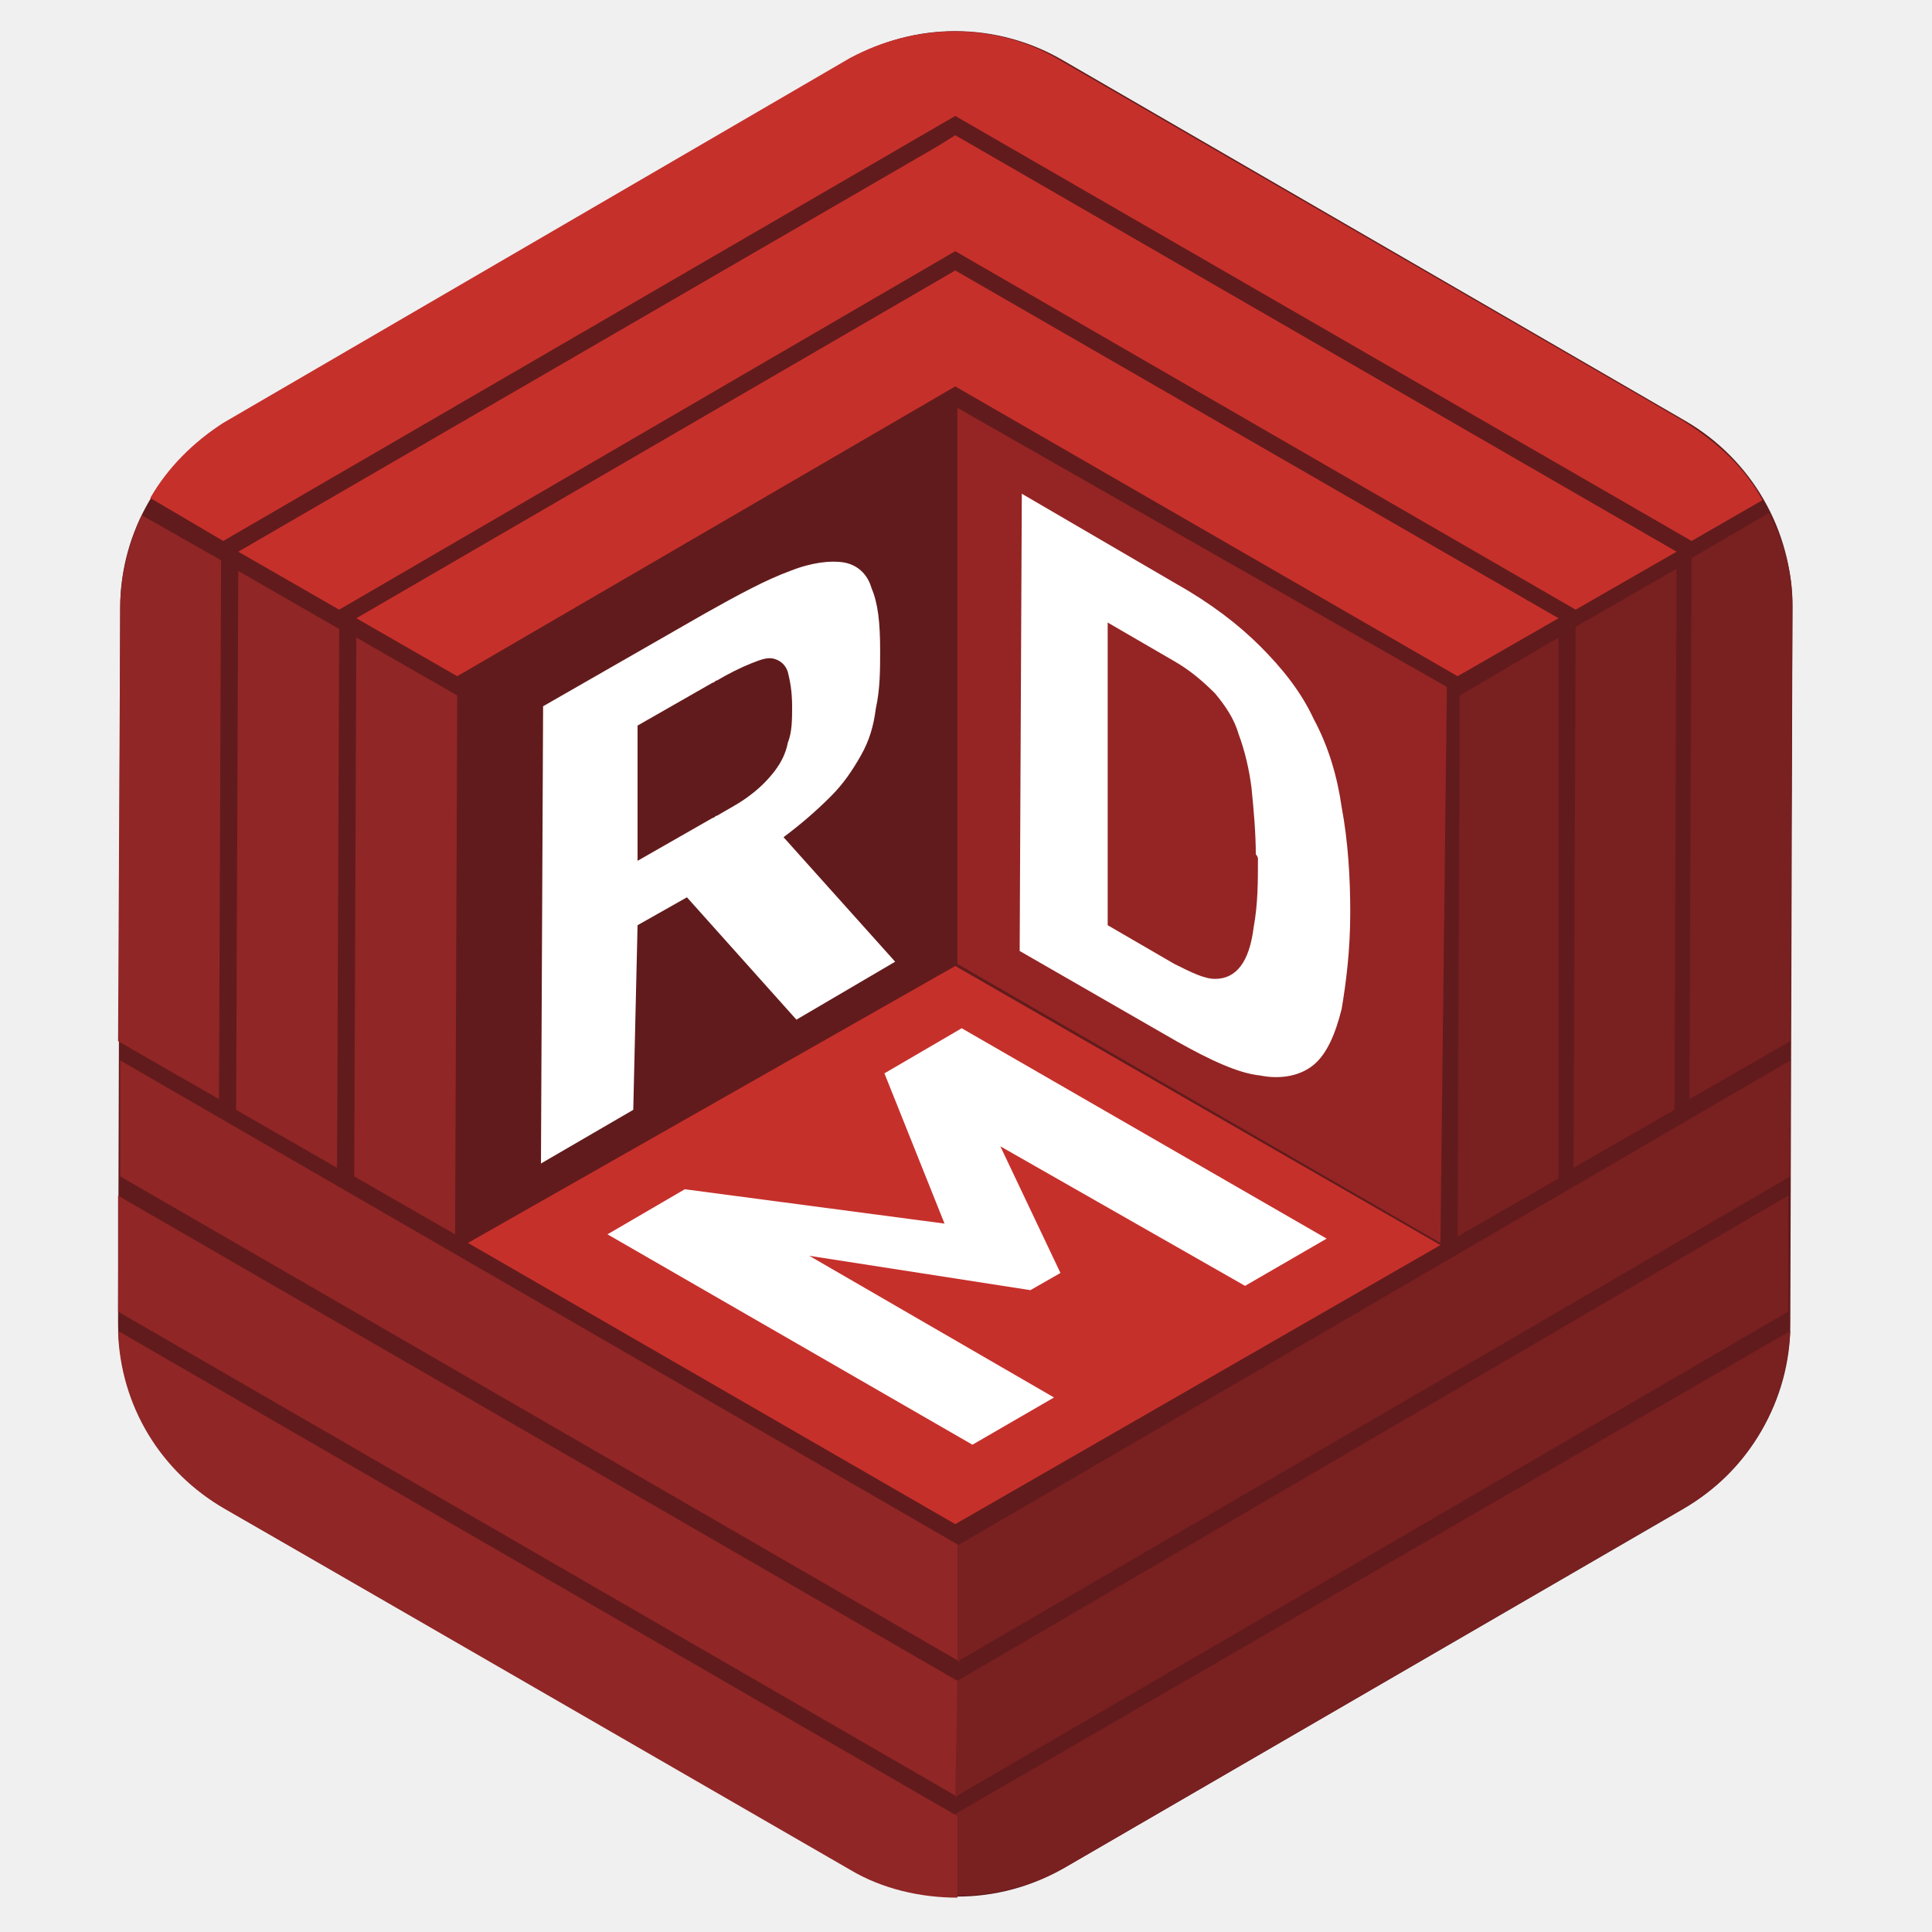
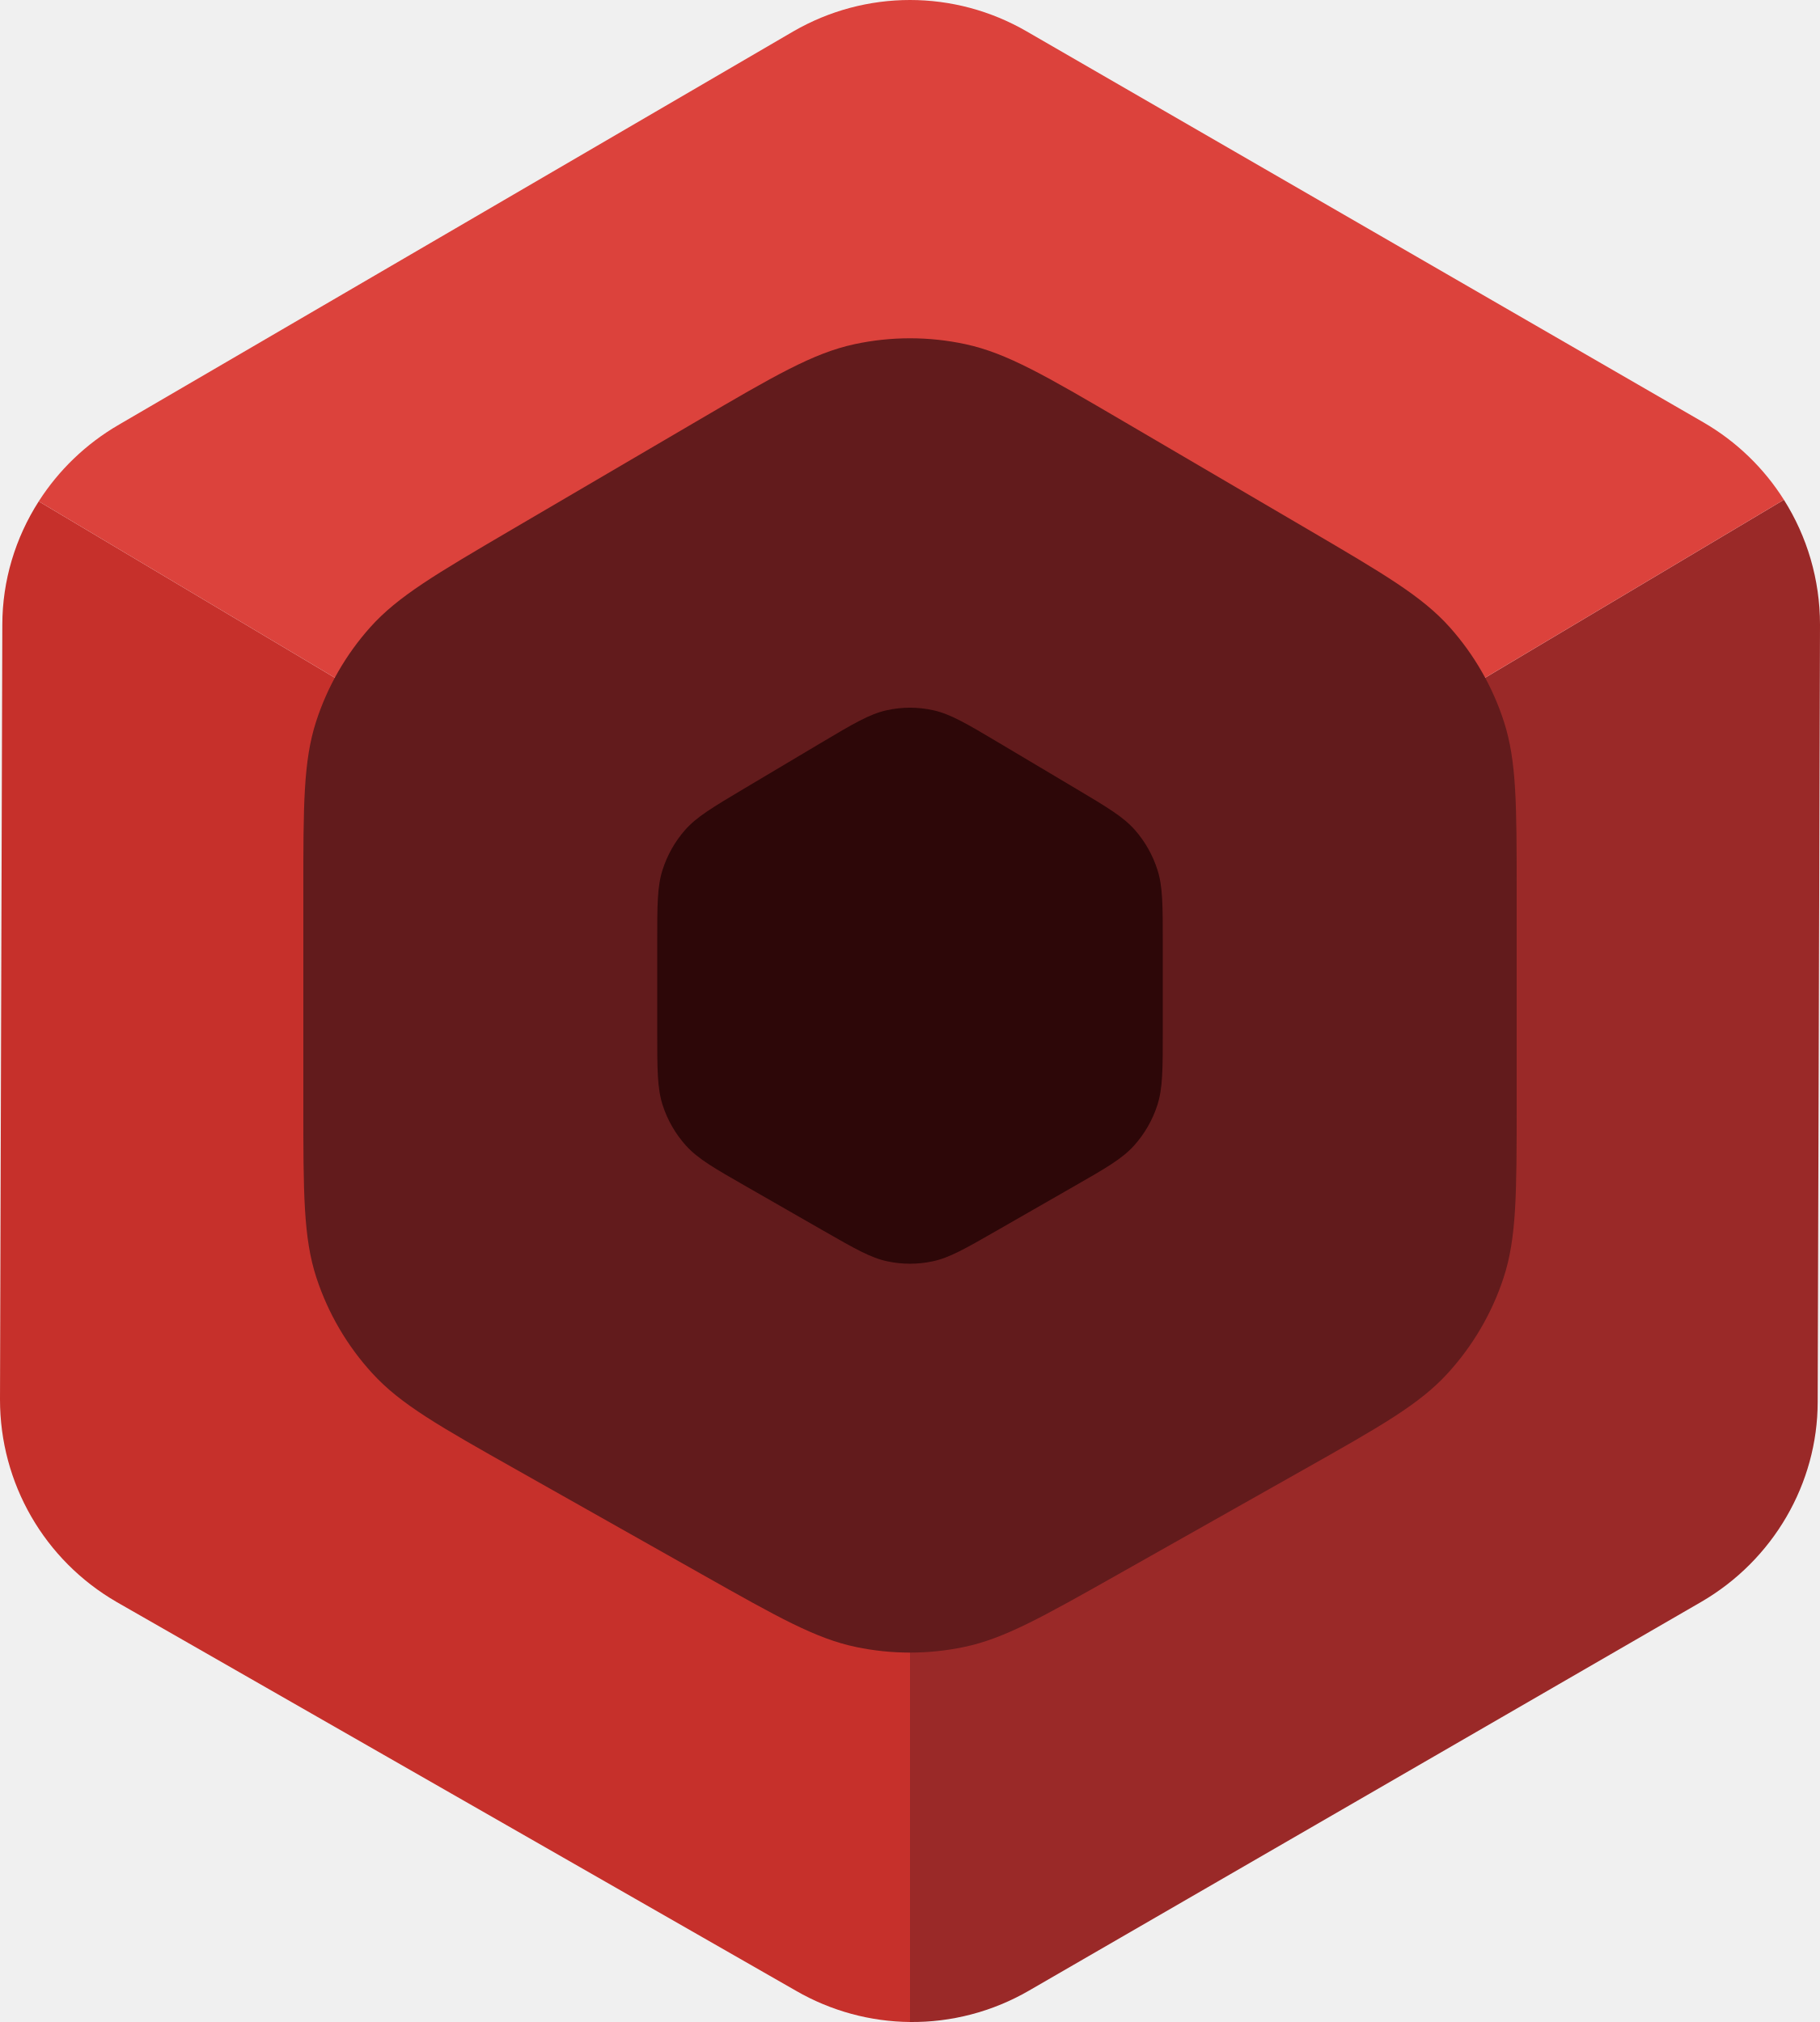
- <svg xmlns="http://www.w3.org/2000/svg" version="1.1" id="Layer_1" x="0px" y="0px" viewBox="0 0 90 90" style="enable-background:new 0 0 90 90;" xml:space="preserve">
-   <style type="text/css">
- 	.st0{fill:#621B1C;}
- 	.st1{fill:#C6302B;}
- 	.st2{fill:#942524;}
- 	.st3{fill:#912626;}
- 	.st4{fill:#792021;}
- 	.st5{fill:#FFFFFF;}
- </style>
-   <path class="st0" d="M83.5,28.3c0-3.6-1.9-6.9-5-8.7l-29-16.8c-3.1-1.8-6.9-1.8-10,0L10.6,19.7c-3.1,1.8-5,5.1-5,8.6L5.5,61.6  c0,3.6,1.9,6.9,5,8.7L39.6,87c3.1,1.8,6.9,1.8,10,0l28.8-16.7c3.1-1.8,5-5.1,5-8.6L83.5,28.3z" />
-   <path class="st1" d="M43.7,6.8L11.1,25.7l4.7,2.7l28.7-16.7l28.9,16.7l4.7-2.7L44.5,6.3L43.7,6.8z" />
-   <path class="st1" d="M16.6,28.8l4.7,2.7L44.5,18l23.4,13.5l4.7-2.7L44.5,12.6L16.6,28.8z" />
-   <path class="st1" d="M82.1,23.3l-3.3,1.9L44.5,5.4L10.4,25.2l-3.4-2c0.8-1.4,2-2.6,3.4-3.5l0,0l29.2-17c3-1.6,6.6-1.7,9.6,0  l29.2,16.9l0,0C80,20.6,81.3,21.8,82.1,23.3z" />
-   <path class="st2" d="M44.6,44.9V19l22.8,13l-0.3,25.9L44.6,44.9z" />
-   <path class="st1" d="M44.5,71L21.8,57.9l22.7-12.9l22.6,13L44.5,71z" />
-   <path class="st3" d="M5.5,61.1l39.1,22.6l0-5.4L5.5,55.7L5.5,61.1z" />
-   <path class="st3" d="M15.8,29.3l-4.7-2.7L11,51.7l4.7,2.7L15.8,29.3z" />
-   <path class="st3" d="M5.6,49.4l0,5.4l39.1,22.6l0-5.4L5.6,49.4z" />
-   <path class="st3" d="M21.3,32.4l-4.7-2.7l-0.1,25.1l4.7,2.7L21.3,32.4z" />
-   <path class="st4" d="M83.4,62L83.4,62c-0.2,3.4-1.9,6.4-4.7,8.1L49.6,87l0,0c-1.6,0.9-3.3,1.3-5.1,1.3l0-3.8L83.4,62z" />
-   <path class="st4" d="M44.5,83.7l38.8-22.6l0-5.4L44.6,78.3L44.5,83.7z" />
-   <path class="st4" d="M44.6,77.4l38.8-22.6l0-5.4L44.6,72L44.6,77.4z" />
-   <path class="st4" d="M78.1,26.5l-4.7,2.7l-0.1,25.2l4.7-2.7L78.1,26.5z" />
-   <path class="st4" d="M72.6,29.7L68,32.4l-0.1,25.2l4.7-2.7L72.6,29.7z" />
-   <path class="st4" d="M83.5,28.1L83.5,28.1l-0.1,20.4l-4.7,2.7l0.1-25.2l3.6-2.1C83.1,25.2,83.5,26.7,83.5,28.1z" />
-   <path class="st3" d="M44.6,84.6l0,3.8c-1.7,0-3.5-0.4-5-1.3L10.5,70.3c-3-1.7-4.9-4.8-5-8.3L44.6,84.6z" />
-   <path class="st3" d="M10.3,26.1l-0.1,25.1l-4.7-2.7l0.1-20.2c0-1.5,0.4-3,1-4.3L10.3,26.1z" />
-   <path class="st5" d="M41.2,50l2.8,7l-12.1-1.6l-3.6,2.1l17,9.8l3.8-2.2l-11.4-6.6L48,60.1l1.4-0.8l-2.8-5.9L58,59.9l3.8-2.2l-17-9.8  L41.2,50z" />
-   <path class="st5" d="M62.5,37.6c-0.2-1.4-0.6-2.8-1.3-4.1c-0.6-1.3-1.5-2.4-2.5-3.4c-1-1-2.3-2-3.9-2.9L47.6,23l-0.1,21.3l7.3,4.2  c1.6,0.9,2.9,1.5,3.9,1.6c1,0.2,1.9,0,2.5-0.5c0.6-0.5,1-1.4,1.3-2.6c0.2-1.2,0.4-2.7,0.4-4.5C62.9,40.9,62.8,39.2,62.5,37.6z   M58.6,40c0,1.1,0,2.1-0.2,3.2c-0.1,0.8-0.3,1.4-0.6,1.8c-0.3,0.4-0.7,0.6-1.2,0.6c-0.5,0-1.1-0.3-1.9-0.7l-3.1-1.8l0-14.1l3.1,1.8  c0.7,0.4,1.3,0.9,1.9,1.5c0.5,0.6,0.9,1.2,1.1,1.9c0.3,0.8,0.5,1.7,0.6,2.5c0.1,1,0.2,2.1,0.2,3.1C58.6,39.9,58.6,40,58.6,40z" />
-   <path class="st5" d="M29.7,43.1l2.3-1.3l5.1,5.7l4.6-2.7l-5.2-5.8c0.8-0.6,1.5-1.2,2.2-1.9c0.6-0.6,1-1.2,1.4-1.9  c0.4-0.7,0.6-1.4,0.7-2.2c0.2-0.9,0.2-1.8,0.2-2.7c0-1.3-0.1-2.2-0.4-2.9c-0.2-0.7-0.7-1.1-1.3-1.2c-0.6-0.1-1.5,0-2.5,0.4  c-1.1,0.4-2.4,1.1-4,2l-7.5,4.3l-0.1,21.3l4.3-2.5L29.7,43.1z M29.7,33.8l3.5-2c0.1,0,0.1-0.1,0.2-0.1c0.5-0.3,1.1-0.6,1.6-0.8  c0.5-0.2,0.8-0.3,1.1-0.2c0.3,0.1,0.5,0.3,0.6,0.6c0.1,0.4,0.2,0.9,0.2,1.6c0,0.6,0,1.2-0.2,1.7c-0.1,0.5-0.3,0.9-0.6,1.3  c-0.3,0.4-0.7,0.8-1.1,1.1c-0.5,0.4-1.1,0.7-1.6,1c-0.1,0-0.1,0.1-0.2,0.1l-3.5,2L29.7,33.8z" />
+ <svg xmlns="http://www.w3.org/2000/svg" width="36" height="40" viewBox="0 0 36 40" fill="none">
+   <path d="M18 40V28.154L10.846 24.692V15.923L0.766 9.918C0.303 10.641 0.046 11.487 0.046 12.359L0 27.687C0 29.344 0.877 30.863 2.308 31.692L15.739 39.379C16.44 39.785 17.219 39.992 18 40Z" fill="#C6302B" />
+   <path d="M35.286 9.887C35.745 10.613 36 11.466 36 12.359L35.954 27.733C35.954 29.344 35.077 30.863 33.646 31.692L20.354 39.379C19.625 39.801 18.811 40.008 18 40V26.913L25.154 25.154V15.923L35.286 9.887Z" fill="#9A2928" />
+   <path d="M35.286 9.887C34.894 9.265 34.352 8.736 33.692 8.354L20.308 0.621C18.877 -0.207 17.123 -0.207 15.692 0.621L2.354 8.4C1.698 8.78 1.158 9.305 0.766 9.918L10.846 15.923L18 10.615L25.154 15.923L35.286 9.887Z" fill="#DC423C" />
+   <path d="M10.122 10.477L13.774 8.337L13.774 8.337C15.312 7.436 16.081 6.986 16.901 6.809C17.625 6.653 18.375 6.653 19.099 6.809C19.919 6.986 20.688 7.436 22.226 8.337L25.878 10.477C27.38 11.358 28.131 11.798 28.677 12.409C29.16 12.951 29.525 13.586 29.748 14.276C30 15.056 30 15.926 30 17.665V21.833C30 23.604 30 24.489 29.74 25.28C29.51 25.979 29.134 26.622 28.637 27.166C28.076 27.782 27.304 28.217 25.76 29.088L22.108 31.149C20.61 31.994 19.861 32.417 19.066 32.582C18.363 32.729 17.637 32.729 16.934 32.582C16.139 32.417 15.39 31.994 13.892 31.149L13.892 31.149L10.24 29.088C8.696 28.217 7.924 27.782 7.363 27.166C6.865 26.622 6.49 25.979 6.26 25.28C6 24.489 6 23.604 6 21.833V17.665C6 15.926 6 15.056 6.252 14.276C6.475 13.586 6.839 12.951 7.323 12.409C7.869 11.798 8.62 11.358 10.122 10.477L10.122 10.477Z" fill="#621B1C" />
+   <path d="M14.718 15.601L16.239 14.696L16.239 14.696C16.88 14.315 17.201 14.124 17.542 14.05C17.844 13.983 18.156 13.983 18.458 14.05C18.799 14.124 19.12 14.315 19.761 14.696L21.282 15.601C21.908 15.974 22.221 16.16 22.449 16.419C22.65 16.648 22.802 16.917 22.895 17.209C23 17.538 23 17.906 23 18.642V20.406C23 21.155 23 21.529 22.892 21.864C22.796 22.16 22.639 22.432 22.432 22.662C22.198 22.922 21.877 23.107 21.233 23.475L19.712 24.347C19.087 24.705 18.775 24.884 18.444 24.953C18.151 25.015 17.849 25.015 17.556 24.953C17.225 24.884 16.913 24.705 16.288 24.347L16.288 24.347L14.767 23.475C14.123 23.107 13.802 22.922 13.568 22.662C13.361 22.432 13.204 22.16 13.108 21.864C13 21.529 13 21.155 13 20.406V18.642C13 17.906 13 17.538 13.105 17.209C13.198 16.917 13.35 16.648 13.551 16.419C13.779 16.16 14.092 15.974 14.718 15.601L14.718 15.601Z" fill="#2D0708" />
</svg>
